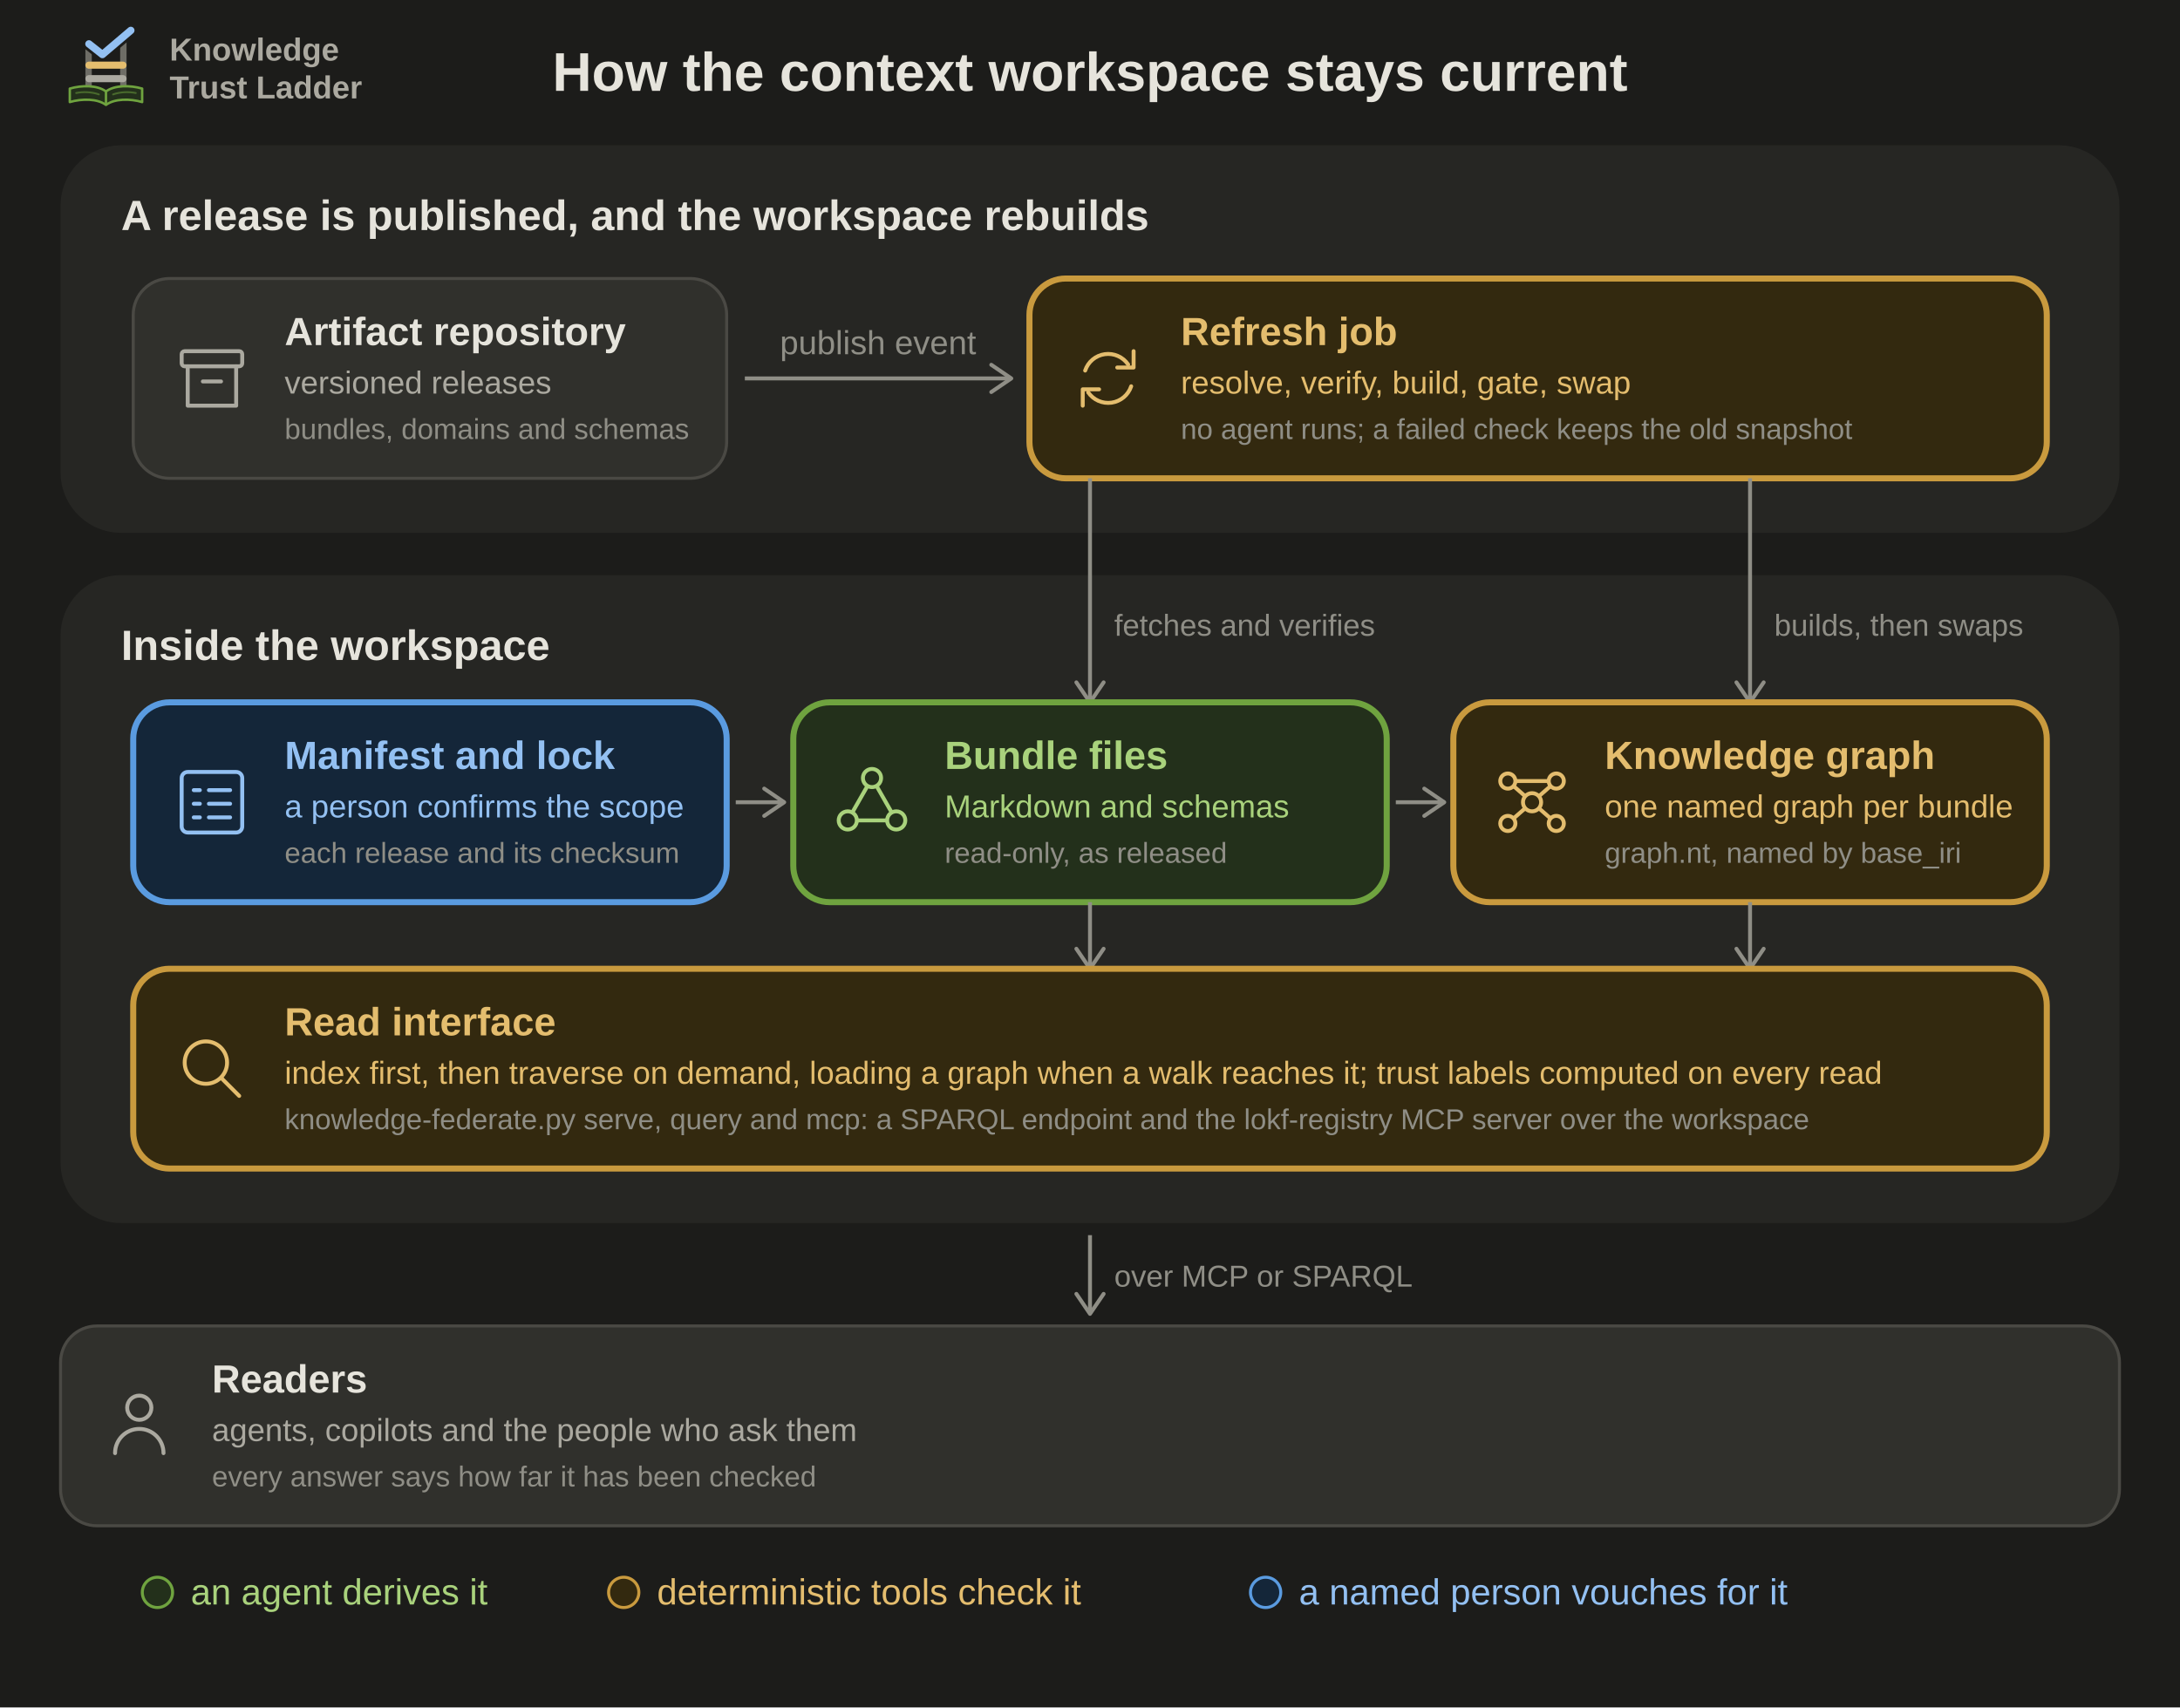
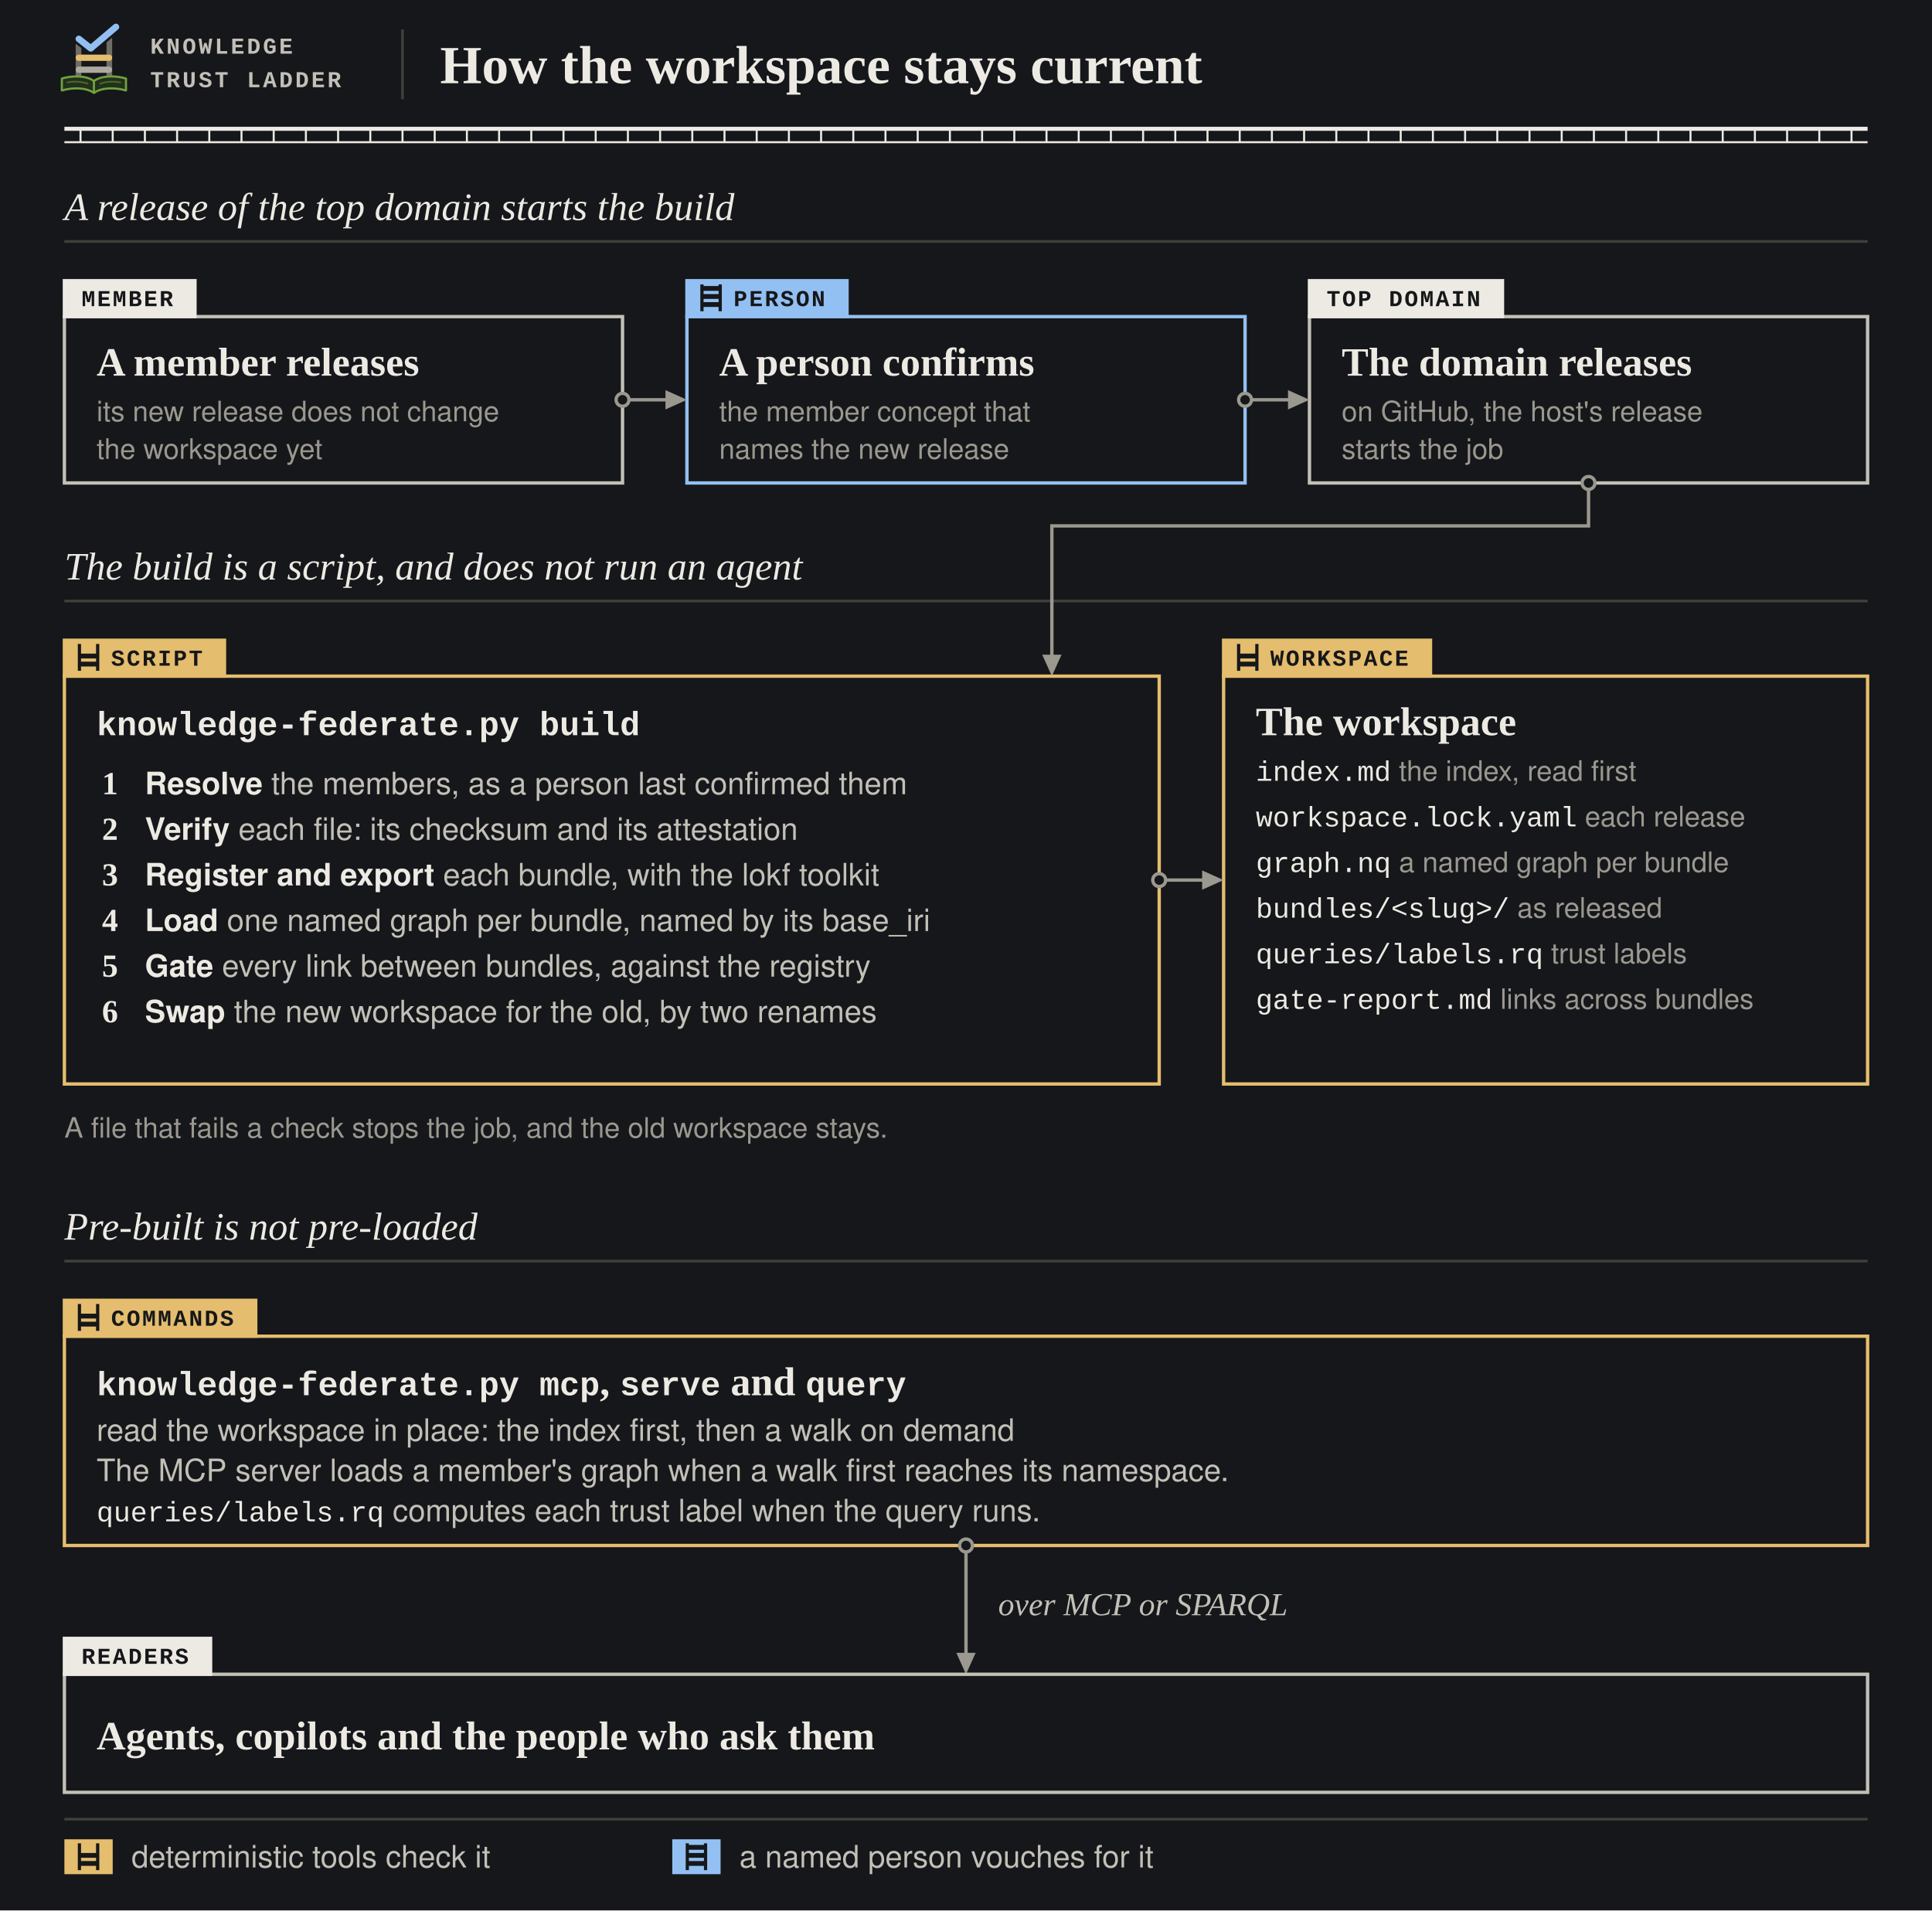
- <svg xmlns="http://www.w3.org/2000/svg" width="720" height="564" viewBox="0 0 720 564" role="img" aria-labelledby="t d">
-   <rect width="720" height="564" fill="#1C1C1A" />
+ <svg xmlns="http://www.w3.org/2000/svg" width="720" height="712" viewBox="0 0 720 712" role="img" aria-labelledby="t d" font-family="'Atkinson Hyperlegible Next', 'Segoe UI', 'Helvetica Neue', Helvetica, Arial, sans-serif">
+   <rect width="720" height="712" fill="#16171A" />
  <g transform="translate(20,7) scale(0.46875)">
    <rect x="17.5" y="12" width="4.5" height="38" rx="2.25" fill="#6E6D66" />
    <rect x="42" y="12" width="4.5" height="38" rx="2.25" fill="#6E6D66" />
    <rect x="17.5" y="38" width="29" height="5" rx="2.5" fill="#ABA9A0" />
    <rect x="17.5" y="28.5" width="29" height="5" rx="2.5" fill="#E4BD6E" />
-     <path d="M20 16 L29.5 23.5 L49.5 6.5" fill="none" stroke="#1C1C1A" stroke-width="9" stroke-linecap="round" stroke-linejoin="round" />
+     <path d="M20 16 L29.5 23.5 L49.5 6.5" fill="none" stroke="#16171A" stroke-width="9" stroke-linecap="round" stroke-linejoin="round" />
    <path d="M20 16 L29.5 23.5 L49.5 6.5" fill="none" stroke="#93C0F2" stroke-width="5.2" stroke-linecap="round" stroke-linejoin="round" />
    <path d="M32 49.5 C26 45 15 45 6.5 47.5 v9.5 C15 54.5 26 54.5 32 59 C38 54.5 49 54.5 57.5 57 v-9.5 C49 45 38 45 32 49.5 z" fill="#23301B" stroke="#6FA33F" stroke-width="1.7" stroke-linejoin="round" />
    <line x1="32" y1="49.5" x2="32" y2="59" stroke="#6FA33F" stroke-width="1.7" />
    <path d="M11 50.6 C16 49.6 22 49.8 27 51.6 M37 51.6 C42 49.8 48 49.6 53 50.6" fill="none" stroke="#6FA33F" stroke-opacity=".5" stroke-width="1.3" stroke-linecap="round" />
  </g>
-   <text x="56" y="20" font-family="Arial, sans-serif" font-size="10.5" font-weight="700" fill="#ABA9A0">Knowledge</text>
-   <text x="56" y="32.5" font-family="Arial, sans-serif" font-size="10.5" font-weight="700" fill="#ABA9A0">Trust Ladder</text>
-   <text x="360.0" y="30" text-anchor="middle" font-family="Arial, sans-serif" font-size="18" font-weight="700" fill="#E6E4DC">How the context workspace stays current</text>
-   <rect x="20" y="48" width="680" height="128" rx="20" fill="#262623" />
-   <text x="40" y="76" font-family="Arial, sans-serif" font-size="14" font-weight="700" fill="#E6E4DC">A release is published, and the workspace rebuilds</text>
-   <rect x="44" y="92" width="196" height="66" rx="12" fill="#30302C" stroke="#4A4944" stroke-width="1" />
-   <g transform="translate(70,125)" stroke="#ABA9A0" stroke-width="1.3" fill="none" stroke-linecap="round" stroke-linejoin="round">
-     <rect x="-10" y="-9" width="20" height="5" rx="1" />
-     <path d="M-8 -4 V9 H8 V-4" />
-     <line x1="-3" y1="1" x2="3" y2="1" />
-   </g>
-   <text x="94" y="114" font-family="Arial, sans-serif" font-size="13" font-weight="700" fill="#E6E4DC">Artifact repository</text>
-   <text x="94" y="130" font-family="Arial, sans-serif" font-size="10.5" fill="#ABA9A0">versioned releases</text>
-   <text x="94" y="145" font-family="Arial, sans-serif" font-size="9.5" fill="#8F8E86">bundles, domains and schemas</text>
-   <line x1="246" y1="125" x2="334" y2="125" stroke="#8F8E86" stroke-width="1.3" />
-   <path d="M327.4 129.5 L334 125 L327.4 120.5" fill="none" stroke="#8F8E86" stroke-width="1.3" stroke-linecap="round" stroke-linejoin="round" />
-   <text x="290" y="117" text-anchor="middle" font-family="Arial, sans-serif" font-size="11" fill="#8F8E86">publish event</text>
-   <rect x="340" y="92" width="336" height="66" rx="12" fill="#33290F" stroke="#C99A3E" stroke-width="2" />
-   <g transform="translate(366,125)" stroke="#E4BD6E" stroke-width="1.3" fill="none" stroke-linecap="round" stroke-linejoin="round">
-     <path d="M-7.6 -2.6 A8 8 0 0 1 6.6 -4.6" />
-     <path d="M8.4 -9 V-3.6 H3" />
-     <path d="M7.6 2.6 A8 8 0 0 1 -6.6 4.6" />
-     <path d="M-8.4 9 V3.6 H-3" />
-   </g>
-   <text x="390" y="114" font-family="Arial, sans-serif" font-size="13" font-weight="700" fill="#E4BD6E">Refresh job</text>
-   <text x="390" y="130" font-family="Arial, sans-serif" font-size="10.5" fill="#E4BD6E">resolve, verify, build, gate, swap</text>
-   <text x="390" y="145" font-family="Arial, sans-serif" font-size="9.5" fill="#8F8E86">no agent runs; a failed check keeps the old snapshot</text>
-   <rect x="20" y="190" width="680" height="214" rx="20" fill="#262623" />
-   <text x="40" y="218" font-family="Arial, sans-serif" font-size="14" font-weight="700" fill="#E6E4DC">Inside the workspace</text>
-   <line x1="360" y1="158" x2="360" y2="232" stroke="#8F8E86" stroke-width="1.3" />
-   <path d="M355.5 225.4 L360 232 L364.5 225.4" fill="none" stroke="#8F8E86" stroke-width="1.3" stroke-linecap="round" stroke-linejoin="round" />
-   <text x="368" y="210" font-family="Arial, sans-serif" font-size="10" fill="#8F8E86">fetches and verifies</text>
-   <line x1="578" y1="158" x2="578" y2="232" stroke="#8F8E86" stroke-width="1.3" />
-   <path d="M573.5 225.4 L578 232 L582.5 225.4" fill="none" stroke="#8F8E86" stroke-width="1.3" stroke-linecap="round" stroke-linejoin="round" />
-   <text x="586" y="210" font-family="Arial, sans-serif" font-size="10" fill="#8F8E86">builds, then swaps</text>
-   <rect x="44" y="232" width="196" height="66" rx="12" fill="#142639" stroke="#5A9BE0" stroke-width="2" />
-   <g transform="translate(70,265)" stroke="#93C0F2" stroke-width="1.3" fill="none" stroke-linecap="round" stroke-linejoin="round">
-     <rect x="-10" y="-10" width="20" height="20" rx="2" />
-     <line x1="-6" y1="-4" x2="-4" y2="-4" />
-     <line x1="-1" y1="-4" x2="6" y2="-4" />
-     <line x1="-6" y1="0.5" x2="-4" y2="0.5" />
-     <line x1="-1" y1="0.5" x2="6" y2="0.5" />
-     <line x1="-6" y1="5" x2="-4" y2="5" />
-     <line x1="-1" y1="5" x2="6" y2="5" />
-   </g>
-   <text x="94" y="254" font-family="Arial, sans-serif" font-size="13" font-weight="700" fill="#93C0F2">Manifest and lock</text>
-   <text x="94" y="270" font-family="Arial, sans-serif" font-size="10.5" fill="#93C0F2">a person confirms the scope</text>
-   <text x="94" y="285" font-family="Arial, sans-serif" font-size="9.5" fill="#8F8E86">each release and its checksum</text>
-   <rect x="262" y="232" width="196" height="66" rx="12" fill="#23301B" stroke="#6FA33F" stroke-width="2" />
-   <g transform="translate(288,265)" stroke="#A9D27C" stroke-width="1.3" fill="none" stroke-linecap="round" stroke-linejoin="round">
-     <line x1="-8" y1="6" x2="0" y2="-8" />
-     <line x1="8" y1="6" x2="0" y2="-8" />
-     <line x1="-8" y1="6" x2="8" y2="6" />
-     <circle cx="0" cy="-8" r="3" fill="#23301B" />
-     <circle cx="-8" cy="6" r="3" fill="#23301B" />
-     <circle cx="8" cy="6" r="3" fill="#23301B" />
-   </g>
-   <text x="312" y="254" font-family="Arial, sans-serif" font-size="13" font-weight="700" fill="#A9D27C">Bundle files</text>
-   <text x="312" y="270" font-family="Arial, sans-serif" font-size="10.5" fill="#A9D27C">Markdown and schemas</text>
-   <text x="312" y="285" font-family="Arial, sans-serif" font-size="9.5" fill="#8F8E86">read-only, as released</text>
-   <rect x="480" y="232" width="196" height="66" rx="12" fill="#33290F" stroke="#C99A3E" stroke-width="2" />
-   <g transform="translate(506,265)" stroke="#E4BD6E" stroke-width="1.3" fill="none" stroke-linecap="round" stroke-linejoin="round">
-     <line x1="-8" y1="-7" x2="8" y2="7" />
-     <line x1="8" y1="-7" x2="-8" y2="7" />
-     <line x1="-8" y1="-7" x2="8" y2="-7" />
-     <circle cx="0" cy="0" r="3" fill="#33290F" />
-     <circle cx="-8" cy="-7" r="2.5" fill="#33290F" />
-     <circle cx="8" cy="-7" r="2.5" fill="#33290F" />
-     <circle cx="-8" cy="7" r="2.5" fill="#33290F" />
-     <circle cx="8" cy="7" r="2.5" fill="#33290F" />
-   </g>
-   <text x="530" y="254" font-family="Arial, sans-serif" font-size="13" font-weight="700" fill="#E4BD6E">Knowledge graph</text>
-   <text x="530" y="270" font-family="Arial, sans-serif" font-size="10.5" fill="#E4BD6E">one named graph per bundle</text>
-   <text x="530" y="285" font-family="Arial, sans-serif" font-size="9.5" fill="#8F8E86">graph.nt, named by base_iri</text>
-   <line x1="243" y1="265" x2="259" y2="265" stroke="#8F8E86" stroke-width="1.3" />
-   <path d="M252.4 269.5 L259 265 L252.4 260.5" fill="none" stroke="#8F8E86" stroke-width="1.3" stroke-linecap="round" stroke-linejoin="round" />
-   <line x1="461" y1="265" x2="477" y2="265" stroke="#8F8E86" stroke-width="1.3" />
-   <path d="M470.4 269.5 L477 265 L470.4 260.5" fill="none" stroke="#8F8E86" stroke-width="1.3" stroke-linecap="round" stroke-linejoin="round" />
-   <line x1="360" y1="298" x2="360" y2="320" stroke="#8F8E86" stroke-width="1.3" />
-   <path d="M355.5 313.4 L360 320 L364.5 313.4" fill="none" stroke="#8F8E86" stroke-width="1.3" stroke-linecap="round" stroke-linejoin="round" />
-   <line x1="578" y1="298" x2="578" y2="320" stroke="#8F8E86" stroke-width="1.3" />
-   <path d="M573.5 313.4 L578 320 L582.5 313.4" fill="none" stroke="#8F8E86" stroke-width="1.3" stroke-linecap="round" stroke-linejoin="round" />
-   <rect x="44" y="320" width="632" height="66" rx="12" fill="#33290F" stroke="#C99A3E" stroke-width="2" />
-   <g transform="translate(70,353)" stroke="#E4BD6E" stroke-width="1.3" fill="none" stroke-linecap="round" stroke-linejoin="round">
-     <circle cx="-2" cy="-2" r="7" />
-     <line x1="3.2" y1="3.2" x2="9" y2="9" />
-   </g>
-   <text x="94" y="342" font-family="Arial, sans-serif" font-size="13" font-weight="700" fill="#E4BD6E">Read interface</text>
-   <text x="94" y="358" font-family="Arial, sans-serif" font-size="10.5" fill="#E4BD6E">index first, then traverse on demand, loading a graph when a walk reaches it; trust labels computed on every read</text>
-   <text x="94" y="373" font-family="Arial, sans-serif" font-size="9.5" fill="#8F8E86">knowledge-federate.py serve, query and mcp: a SPARQL endpoint and the lokf-registry MCP server over the workspace</text>
-   <line x1="360" y1="408" x2="360" y2="434" stroke="#8F8E86" stroke-width="1.3" />
-   <path d="M355.5 427.4 L360 434 L364.5 427.4" fill="none" stroke="#8F8E86" stroke-width="1.3" stroke-linecap="round" stroke-linejoin="round" />
-   <text x="368" y="425" font-family="Arial, sans-serif" font-size="10" fill="#8F8E86">over MCP or SPARQL</text>
-   <rect x="20" y="438" width="680" height="66" rx="12" fill="#30302C" stroke="#4A4944" stroke-width="1" />
-   <g transform="translate(46,471)" stroke="#ABA9A0" stroke-width="1.3" fill="none" stroke-linecap="round" stroke-linejoin="round">
-     <circle cx="0" cy="-6" r="4" />
-     <path d="M-8 9 a8 8 0 0 1 16 0" />
-   </g>
-   <text x="70" y="460" font-family="Arial, sans-serif" font-size="13" font-weight="700" fill="#E6E4DC">Readers</text>
-   <text x="70" y="476" font-family="Arial, sans-serif" font-size="10.5" fill="#ABA9A0">agents, copilots and the people who ask them</text>
-   <text x="70" y="491" font-family="Arial, sans-serif" font-size="9.5" fill="#8F8E86">every answer says how far it has been checked</text>
-   <circle cx="52" cy="526" r="5" fill="#23301B" stroke="#6FA33F" stroke-width="1" />
-   <text x="63" y="530" font-family="Arial, sans-serif" font-size="12" fill="#A9D27C">an agent derives it</text>
-   <circle cx="206" cy="526" r="5" fill="#33290F" stroke="#C99A3E" stroke-width="1" />
-   <text x="217" y="530" font-family="Arial, sans-serif" font-size="12" fill="#E4BD6E">deterministic tools check it</text>
-   <circle cx="418" cy="526" r="5" fill="#142639" stroke="#5A9BE0" stroke-width="1" />
-   <text x="429" y="530" font-family="Arial, sans-serif" font-size="12" fill="#93C0F2">a named person vouches for it</text>
+   <text x="56" y="20" font-family="ui-monospace, 'SF Mono', Menlo, Consolas, 'Liberation Mono', monospace" font-size="8.5" font-weight="700" letter-spacing="0.9" fill="#C2C0B7">KNOWLEDGE</text>
+   <text x="56" y="32.5" font-family="ui-monospace, 'SF Mono', Menlo, Consolas, 'Liberation Mono', monospace" font-size="8.5" font-weight="700" letter-spacing="0.9" fill="#C2C0B7">TRUST LADDER</text>
+   <line x1="150" y1="11" x2="150" y2="37" stroke="#3F3F3B" stroke-width="1" />
+   <text x="164" y="31" font-family="'Source Serif 4', Georgia, 'Times New Roman', serif" font-size="20" font-weight="700" fill="#ECEAE3">How the workspace stays current</text>
+   <line x1="24" y1="48" x2="696" y2="48" stroke="#ECEAE3" stroke-width="1.5" />
+   <line x1="24" y1="53" x2="696" y2="53" stroke="#ECEAE3" stroke-width="0.75" />
+   <path d="M30 48 v5 M42 48 v5 M54 48 v5 M66 48 v5 M78 48 v5 M90 48 v5 M102 48 v5 M114 48 v5 M126 48 v5 M138 48 v5 M150 48 v5 M162 48 v5 M174 48 v5 M186 48 v5 M198 48 v5 M210 48 v5 M222 48 v5 M234 48 v5 M246 48 v5 M258 48 v5 M270 48 v5 M282 48 v5 M294 48 v5 M306 48 v5 M318 48 v5 M330 48 v5 M342 48 v5 M354 48 v5 M366 48 v5 M378 48 v5 M390 48 v5 M402 48 v5 M414 48 v5 M426 48 v5 M438 48 v5 M450 48 v5 M462 48 v5 M474 48 v5 M486 48 v5 M498 48 v5 M510 48 v5 M522 48 v5 M534 48 v5 M546 48 v5 M558 48 v5 M570 48 v5 M582 48 v5 M594 48 v5 M606 48 v5 M618 48 v5 M630 48 v5 M642 48 v5 M654 48 v5 M666 48 v5 M678 48 v5 M690 48 v5" stroke="#ECEAE3" stroke-width="0.75" fill="none" />
+   <text x="24" y="82" font-family="'Source Serif 4', Georgia, 'Times New Roman', serif" font-size="14.5" font-style="italic" fill="#ECEAE3">A release of the top domain starts the build</text>
+   <line x1="24" y1="90" x2="696" y2="90" stroke="#3F3F3B" stroke-width="1" />
+   <rect x="24" y="118" width="208" height="62" fill="#16171A" stroke="#C2C0B7" stroke-width="1.25" />
+   <rect x="23.38" y="104" width="49.9" height="14.6" fill="#ECEAE3" />
+   <text x="30.4" y="114.1" font-family="ui-monospace, 'SF Mono', Menlo, Consolas, 'Liberation Mono', monospace" font-size="8.5" font-weight="700" letter-spacing="0.7" fill="#16171A">MEMBER</text>
+   <text x="36" y="140" font-family="'Source Serif 4', Georgia, 'Times New Roman', serif" font-size="15" font-weight="700" fill="#ECEAE3">A member releases</text>
+   <text x="36" y="157" font-size="10.5" fill="#9A988F">its new release does not change</text>
+   <text x="36" y="171" font-size="10.5" fill="#9A988F">the workspace yet</text>
+   <rect x="256" y="118" width="208" height="62" fill="#16171A" stroke="#93C0F2" stroke-width="1.25" />
+   <rect x="255.38" y="104" width="60.9" height="14.6" fill="#93C0F2" />
+   <path d="M261.6 106 v10 M268.4 106 v10" stroke="#16171A" stroke-width="1.2" fill="none" />
+   <rect x="261.6" y="112.6" width="6.8" height="1.8" fill="#16171A" />
+   <rect x="261.6" y="109.6" width="6.8" height="1.8" fill="#16171A" />
+   <rect x="261.6" y="106.6" width="6.8" height="1.8" fill="#16171A" />
+   <text x="273.4" y="114.1" font-family="ui-monospace, 'SF Mono', Menlo, Consolas, 'Liberation Mono', monospace" font-size="8.5" font-weight="700" letter-spacing="0.7" fill="#16171A">PERSON</text>
+   <text x="268" y="140" font-family="'Source Serif 4', Georgia, 'Times New Roman', serif" font-size="15" font-weight="700" fill="#ECEAE3">A person confirms</text>
+   <text x="268" y="157" font-size="10.5" fill="#9A988F">the member concept that</text>
+   <text x="268" y="171" font-size="10.5" fill="#9A988F">names the new release</text>
+   <rect x="488" y="118" width="208" height="62" fill="#16171A" stroke="#C2C0B7" stroke-width="1.25" />
+   <rect x="487.38" y="104" width="73.17" height="14.6" fill="#ECEAE3" />
+   <text x="494.4" y="114.1" font-family="ui-monospace, 'SF Mono', Menlo, Consolas, 'Liberation Mono', monospace" font-size="8.5" font-weight="700" letter-spacing="0.7" fill="#16171A">TOP DOMAIN</text>
+   <text x="500" y="140" font-family="'Source Serif 4', Georgia, 'Times New Roman', serif" font-size="15" font-weight="700" fill="#ECEAE3">The domain releases</text>
+   <text x="500" y="157" font-size="10.5" fill="#9A988F">on GitHub, the host's release</text>
+   <text x="500" y="171" font-size="10.5" fill="#9A988F">starts the job</text>
+   <path d="M232 149 L251 149" fill="none" stroke="#9A988F" stroke-width="1.25" />
+   <path d="M256 149 L248 152.6 L248 145.4 Z" fill="#9A988F" />
+   <circle cx="232" cy="149" r="2.4" fill="#16171A" stroke="#9A988F" stroke-width="1.25" />
+   <path d="M464 149 L483 149" fill="none" stroke="#9A988F" stroke-width="1.25" />
+   <path d="M488 149 L480 152.6 L480 145.4 Z" fill="#9A988F" />
+   <circle cx="464" cy="149" r="2.4" fill="#16171A" stroke="#9A988F" stroke-width="1.25" />
+   <text x="24" y="216" font-family="'Source Serif 4', Georgia, 'Times New Roman', serif" font-size="14.5" font-style="italic" fill="#ECEAE3">The build is a script, and does not run an agent</text>
+   <line x1="24" y1="224" x2="696" y2="224" stroke="#3F3F3B" stroke-width="1" />
+   <path d="M592 180 L592 196 L392 196 L392 247" fill="none" stroke="#9A988F" stroke-width="1.25" />
+   <path d="M392 252 L388.4 244 L395.6 244 Z" fill="#9A988F" />
+   <circle cx="592" cy="180" r="2.4" fill="#16171A" stroke="#9A988F" stroke-width="1.25" />
+   <rect x="24" y="252" width="408" height="152" fill="#16171A" stroke="#E4BD6E" stroke-width="1.25" />
+   <rect x="23.38" y="238" width="60.9" height="14.6" fill="#E4BD6E" />
+   <path d="M29.6 240 v10 M36.4 240 v10" stroke="#16171A" stroke-width="1.2" fill="none" />
+   <rect x="29.6" y="246.6" width="6.8" height="1.8" fill="#16171A" />
+   <rect x="29.6" y="243.6" width="6.8" height="1.8" fill="#16171A" />
+   <text x="41.4" y="248.1" font-family="ui-monospace, 'SF Mono', Menlo, Consolas, 'Liberation Mono', monospace" font-size="8.5" font-weight="700" letter-spacing="0.7" fill="#16171A">SCRIPT</text>
+   <text x="36" y="274" font-family="'Source Serif 4', Georgia, 'Times New Roman', serif" font-size="15" font-weight="700" fill="#ECEAE3">
+     <tspan font-family="ui-monospace, 'SF Mono', Menlo, Consolas, 'Liberation Mono', monospace" font-size="12.5" font-weight="700" font-style="normal" fill="#ECEAE3">knowledge-federate.py build</tspan>
+   </text>
+   <text x="38" y="296" font-family="'Source Serif 4', Georgia, 'Times New Roman', serif" font-size="12" font-weight="700" fill="#ECEAE3">1</text>
+   <text x="54" y="296" font-size="11.5" fill="#C2C0B7">
+     <tspan font-weight="700" fill="#ECEAE3">Resolve</tspan> the members, as a person last confirmed them</text>
+   <text x="38" y="313" font-family="'Source Serif 4', Georgia, 'Times New Roman', serif" font-size="12" font-weight="700" fill="#ECEAE3">2</text>
+   <text x="54" y="313" font-size="11.5" fill="#C2C0B7">
+     <tspan font-weight="700" fill="#ECEAE3">Verify</tspan> each file: its checksum and its attestation</text>
+   <text x="38" y="330" font-family="'Source Serif 4', Georgia, 'Times New Roman', serif" font-size="12" font-weight="700" fill="#ECEAE3">3</text>
+   <text x="54" y="330" font-size="11.5" fill="#C2C0B7">
+     <tspan font-weight="700" fill="#ECEAE3">Register and export</tspan> each bundle, with the lokf toolkit</text>
+   <text x="38" y="347" font-family="'Source Serif 4', Georgia, 'Times New Roman', serif" font-size="12" font-weight="700" fill="#ECEAE3">4</text>
+   <text x="54" y="347" font-size="11.5" fill="#C2C0B7">
+     <tspan font-weight="700" fill="#ECEAE3">Load</tspan> one named graph per bundle, named by its base_iri</text>
+   <text x="38" y="364" font-family="'Source Serif 4', Georgia, 'Times New Roman', serif" font-size="12" font-weight="700" fill="#ECEAE3">5</text>
+   <text x="54" y="364" font-size="11.5" fill="#C2C0B7">
+     <tspan font-weight="700" fill="#ECEAE3">Gate</tspan> every link between bundles, against the registry</text>
+   <text x="38" y="381" font-family="'Source Serif 4', Georgia, 'Times New Roman', serif" font-size="12" font-weight="700" fill="#ECEAE3">6</text>
+   <text x="54" y="381" font-size="11.5" fill="#C2C0B7">
+     <tspan font-weight="700" fill="#ECEAE3">Swap</tspan> the new workspace for the old, by two renames</text>
+   <rect x="456" y="252" width="240" height="152" fill="#16171A" stroke="#E4BD6E" stroke-width="1.25" />
+   <rect x="455.38" y="238" width="78.35" height="14.6" fill="#E4BD6E" />
+   <path d="M461.6 240 v10 M468.4 240 v10" stroke="#16171A" stroke-width="1.2" fill="none" />
+   <rect x="461.6" y="246.6" width="6.8" height="1.8" fill="#16171A" />
+   <rect x="461.6" y="243.6" width="6.8" height="1.8" fill="#16171A" />
+   <text x="473.4" y="248.1" font-family="ui-monospace, 'SF Mono', Menlo, Consolas, 'Liberation Mono', monospace" font-size="8.5" font-weight="700" letter-spacing="0.7" fill="#16171A">WORKSPACE</text>
+   <text x="468" y="274" font-family="'Source Serif 4', Georgia, 'Times New Roman', serif" font-size="15" font-weight="700" fill="#ECEAE3">The workspace</text>
+   <text x="468" y="291" font-size="10.5" fill="#9A988F">
+     <tspan font-family="ui-monospace, 'SF Mono', Menlo, Consolas, 'Liberation Mono', monospace" font-size="10.5" font-weight="400" font-style="normal" fill="#ECEAE3">index.md</tspan>  the index, read first</text>
+   <text x="468" y="308" font-size="10.5" fill="#9A988F">
+     <tspan font-family="ui-monospace, 'SF Mono', Menlo, Consolas, 'Liberation Mono', monospace" font-size="10.5" font-weight="400" font-style="normal" fill="#ECEAE3">workspace.lock.yaml</tspan>  each release</text>
+   <text x="468" y="325" font-size="10.5" fill="#9A988F">
+     <tspan font-family="ui-monospace, 'SF Mono', Menlo, Consolas, 'Liberation Mono', monospace" font-size="10.5" font-weight="400" font-style="normal" fill="#ECEAE3">graph.nq</tspan>  a named graph per bundle</text>
+   <text x="468" y="342" font-size="10.5" fill="#9A988F">
+     <tspan font-family="ui-monospace, 'SF Mono', Menlo, Consolas, 'Liberation Mono', monospace" font-size="10.5" font-weight="400" font-style="normal" fill="#ECEAE3">bundles/&lt;slug&gt;/</tspan>  as released</text>
+   <text x="468" y="359" font-size="10.5" fill="#9A988F">
+     <tspan font-family="ui-monospace, 'SF Mono', Menlo, Consolas, 'Liberation Mono', monospace" font-size="10.5" font-weight="400" font-style="normal" fill="#ECEAE3">queries/labels.rq</tspan>  trust labels</text>
+   <text x="468" y="376" font-size="10.5" fill="#9A988F">
+     <tspan font-family="ui-monospace, 'SF Mono', Menlo, Consolas, 'Liberation Mono', monospace" font-size="10.5" font-weight="400" font-style="normal" fill="#ECEAE3">gate-report.md</tspan>  links across bundles</text>
+   <path d="M432 328 L451 328" fill="none" stroke="#9A988F" stroke-width="1.25" />
+   <path d="M456 328 L448 331.6 L448 324.4 Z" fill="#9A988F" />
+   <circle cx="432" cy="328" r="2.4" fill="#16171A" stroke="#9A988F" stroke-width="1.25" />
+   <text x="24" y="424" font-size="10.5" fill="#9A988F">A file that fails a check stops the job, and the old workspace stays.</text>
+   <text x="24" y="462" font-family="'Source Serif 4', Georgia, 'Times New Roman', serif" font-size="14.5" font-style="italic" fill="#ECEAE3">Pre-built is not pre-loaded</text>
+   <line x1="24" y1="470" x2="696" y2="470" stroke="#3F3F3B" stroke-width="1" />
+   <rect x="24" y="498" width="672" height="78" fill="#16171A" stroke="#E4BD6E" stroke-width="1.25" />
+   <rect x="23.38" y="484" width="72.54" height="14.6" fill="#E4BD6E" />
+   <path d="M29.6 486 v10 M36.4 486 v10" stroke="#16171A" stroke-width="1.2" fill="none" />
+   <rect x="29.6" y="492.6" width="6.8" height="1.8" fill="#16171A" />
+   <rect x="29.6" y="489.6" width="6.8" height="1.8" fill="#16171A" />
+   <text x="41.4" y="494.1" font-family="ui-monospace, 'SF Mono', Menlo, Consolas, 'Liberation Mono', monospace" font-size="8.5" font-weight="700" letter-spacing="0.7" fill="#16171A">COMMANDS</text>
+   <text x="36" y="520" font-family="'Source Serif 4', Georgia, 'Times New Roman', serif" font-size="15" font-weight="700" fill="#ECEAE3">
+     <tspan font-family="ui-monospace, 'SF Mono', Menlo, Consolas, 'Liberation Mono', monospace" font-size="12.5" font-weight="700" font-style="normal" fill="#ECEAE3">knowledge-federate.py mcp</tspan>, <tspan font-family="ui-monospace, 'SF Mono', Menlo, Consolas, 'Liberation Mono', monospace" font-size="12.5" font-weight="700" font-style="normal" fill="#ECEAE3">serve</tspan> and <tspan font-family="ui-monospace, 'SF Mono', Menlo, Consolas, 'Liberation Mono', monospace" font-size="12.5" font-weight="700" font-style="normal" fill="#ECEAE3">query</tspan>
+   </text>
+   <text x="36" y="537" font-size="11.5" fill="#C2C0B7">read the workspace in place: the index first, then a walk on demand</text>
+   <text x="36" y="552" font-size="11.5" fill="#C2C0B7">The MCP server loads a member's graph when a walk first reaches its namespace.</text>
+   <text x="36" y="567" font-size="11.5" fill="#C2C0B7">
+     <tspan font-family="ui-monospace, 'SF Mono', Menlo, Consolas, 'Liberation Mono', monospace" font-size="10.5" font-weight="400" font-style="normal" fill="#ECEAE3">queries/labels.rq</tspan> computes each trust label when the query runs.</text>
+   <path d="M360 576 L360 619" fill="none" stroke="#9A988F" stroke-width="1.25" />
+   <path d="M360 624 L356.4 616 L363.6 616 Z" fill="#9A988F" />
+   <circle cx="360" cy="576" r="2.4" fill="#16171A" stroke="#9A988F" stroke-width="1.25" />
+   <text x="372" y="602" font-family="'Source Serif 4', Georgia, 'Times New Roman', serif" font-size="12" font-style="italic" fill="#C2C0B7">over MCP or SPARQL</text>
+   <rect x="24" y="624" width="672" height="44" fill="#16171A" stroke="#C2C0B7" stroke-width="1.25" />
+   <rect x="23.38" y="610" width="55.72" height="14.6" fill="#ECEAE3" />
+   <text x="30.4" y="620.1" font-family="ui-monospace, 'SF Mono', Menlo, Consolas, 'Liberation Mono', monospace" font-size="8.5" font-weight="700" letter-spacing="0.7" fill="#16171A">READERS</text>
+   <text x="36" y="652" font-family="'Source Serif 4', Georgia, 'Times New Roman', serif" font-size="15" font-weight="700" fill="#ECEAE3">Agents, copilots and the people who ask them</text>
+   <line x1="24" y1="678" x2="696" y2="678" stroke="#3F3F3B" stroke-width="1" />
+   <rect x="24" y="685.5" width="18" height="13" fill="#E4BD6E" />
+   <path d="M29.6 687 v10 M36.4 687 v10" stroke="#16171A" stroke-width="1.2" fill="none" />
+   <rect x="29.6" y="693.6" width="6.8" height="1.8" fill="#16171A" />
+   <rect x="29.6" y="690.6" width="6.8" height="1.8" fill="#16171A" />
+   <text x="49" y="696" font-size="11.5" fill="#C2C0B7">deterministic tools check it</text>
+   <rect x="250.54" y="685.5" width="18" height="13" fill="#93C0F2" />
+   <path d="M256.14 687 v10 M262.94 687 v10" stroke="#16171A" stroke-width="1.2" fill="none" />
+   <rect x="256.14" y="693.6" width="6.8" height="1.8" fill="#16171A" />
+   <rect x="256.14" y="690.6" width="6.8" height="1.8" fill="#16171A" />
+   <rect x="256.14" y="687.6" width="6.8" height="1.8" fill="#16171A" />
+   <text x="275.54" y="696" font-size="11.5" fill="#C2C0B7">a named person vouches for it</text>
</svg>
